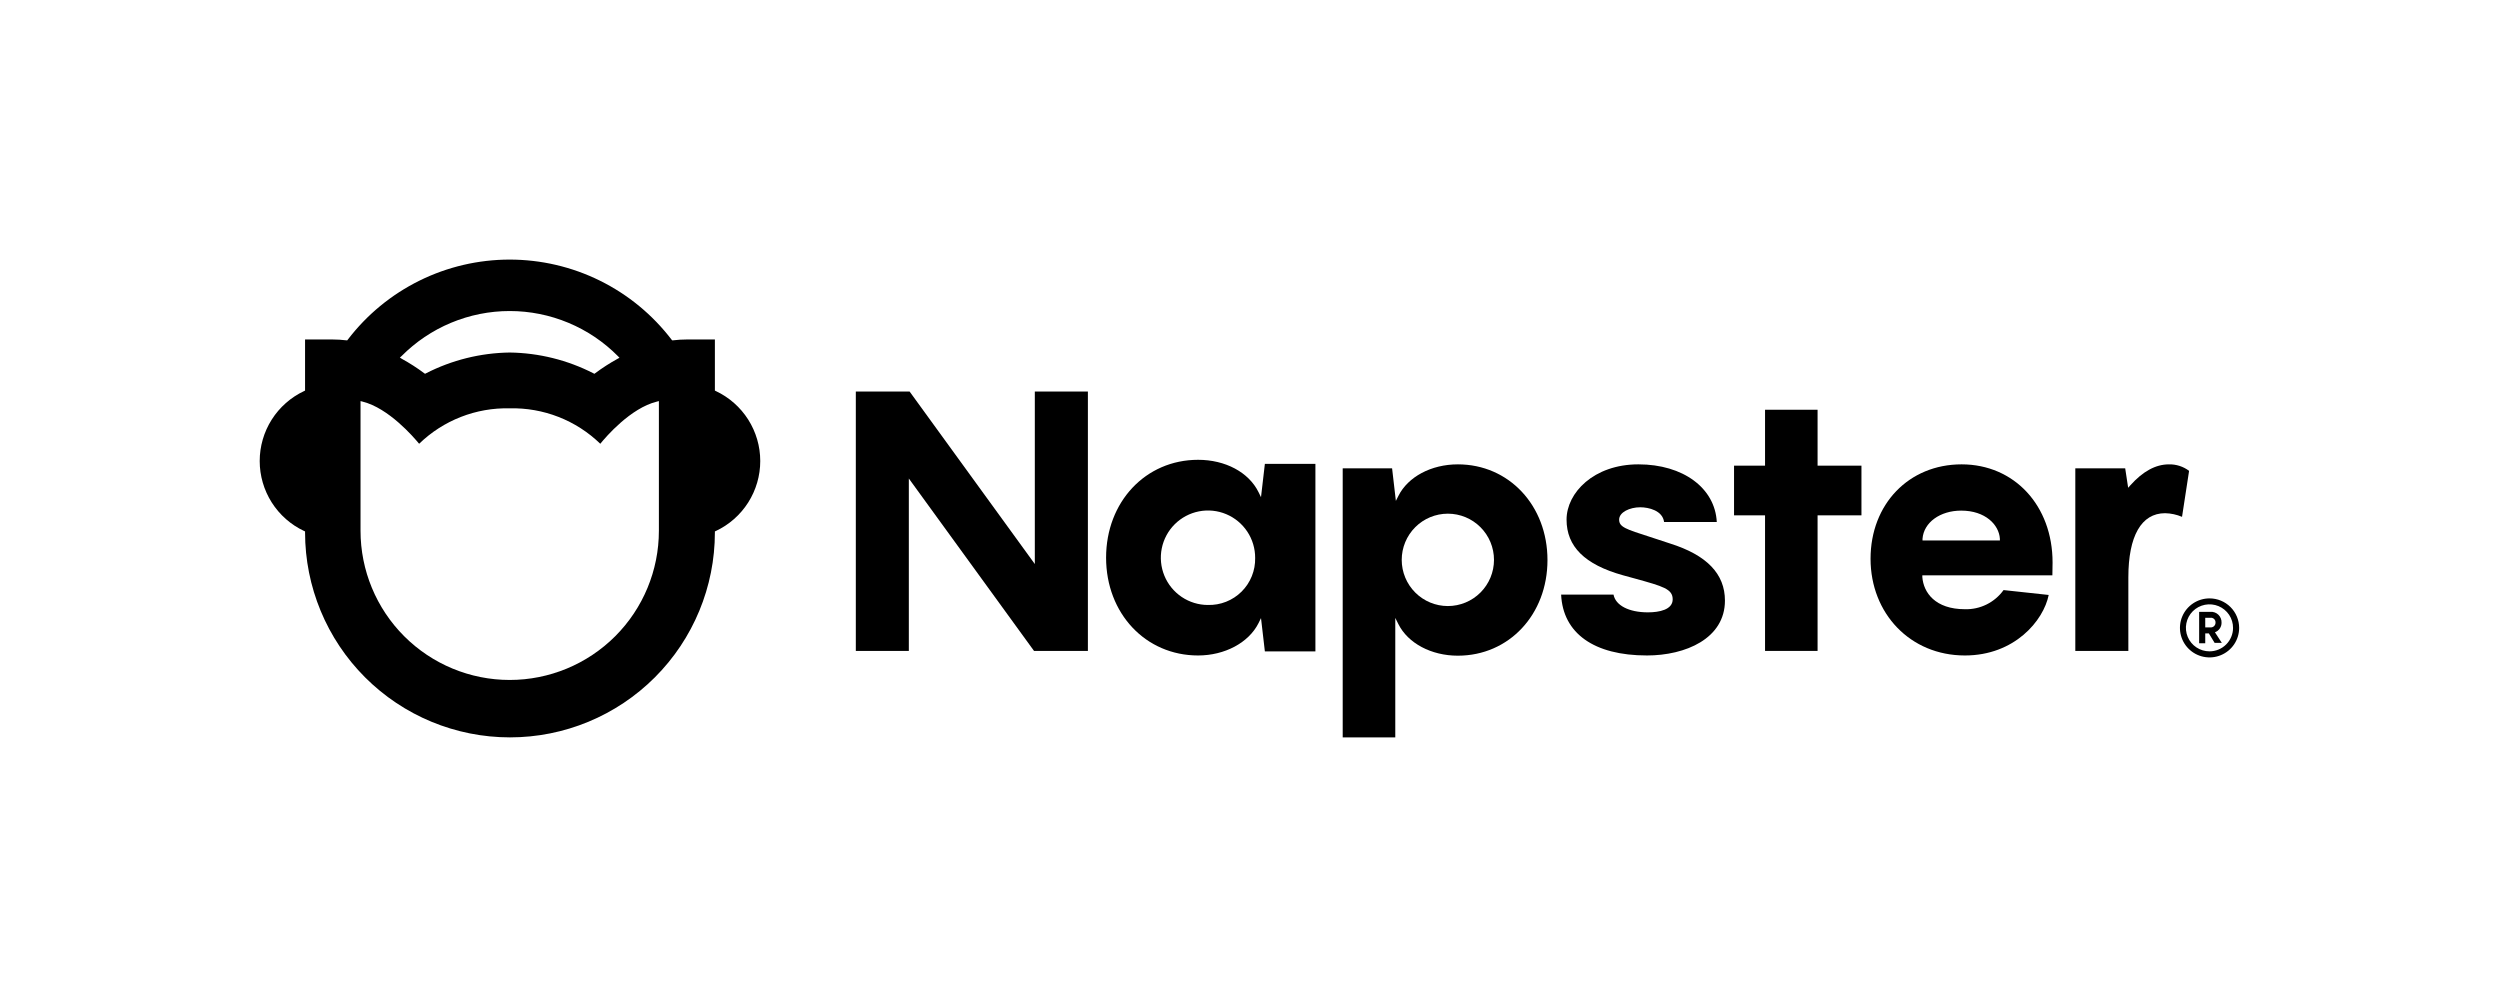
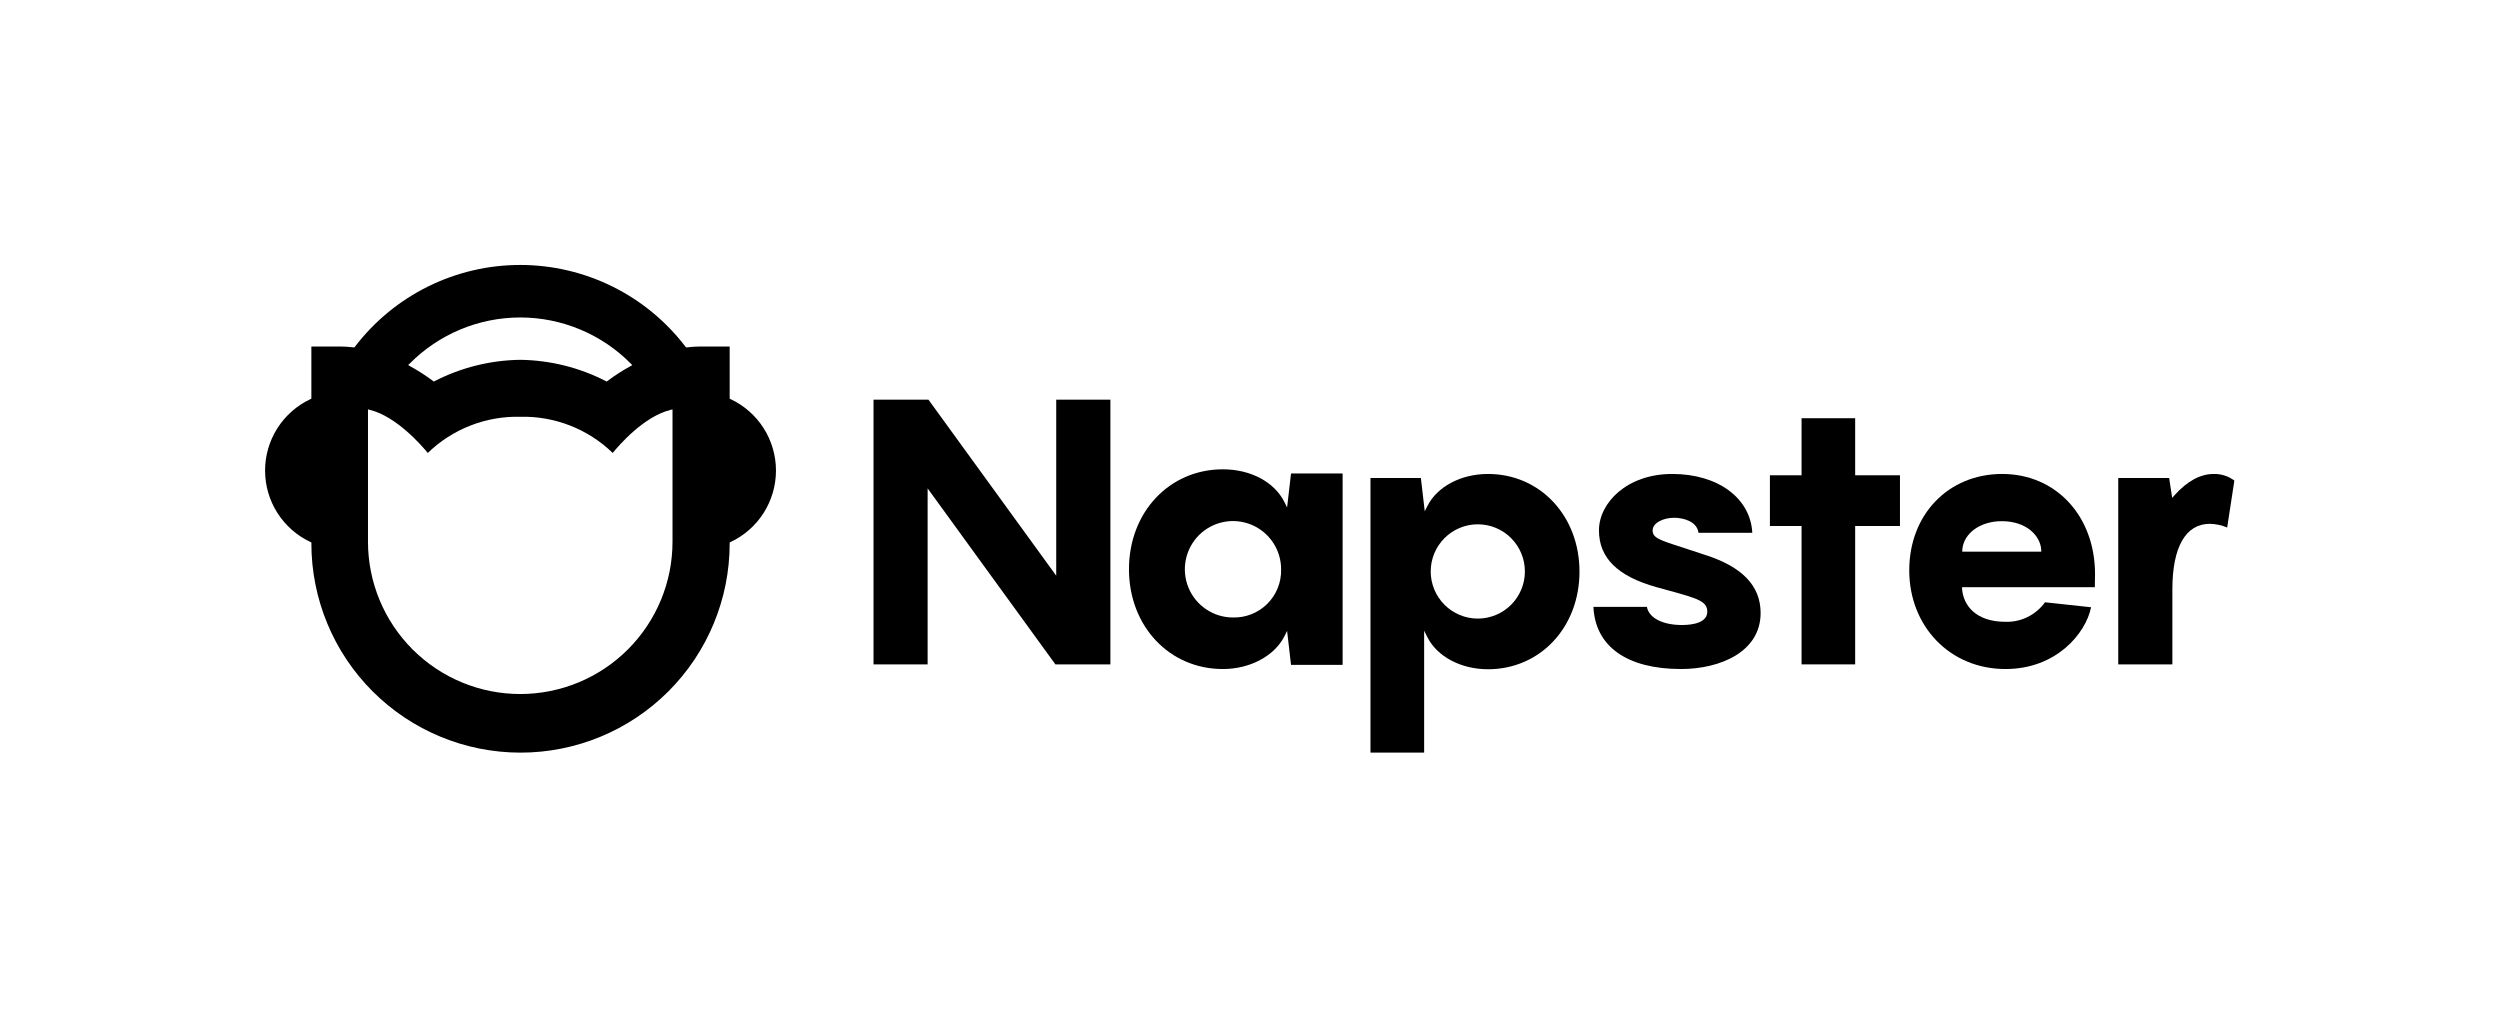
- <svg xmlns="http://www.w3.org/2000/svg" width="1283" height="512" viewBox="0 0 1283 512" fill="none">
-   <path d="M1140.1 319.529C1140.13 318.772 1140 318.022 1139.71 317.321C1139.43 316.621 1139 315.988 1138.46 315.464C1137.91 314.941 1137.26 314.54 1136.55 314.287C1135.83 314.034 1135.07 313.937 1134.32 313.999H1128.6V330.118H1131.73V325.056H1133.58L1136.54 329.915H1140.23L1136.7 324.485C1137.72 324.114 1138.59 323.437 1139.2 322.548C1139.81 321.659 1140.12 320.603 1140.1 319.526V319.529ZM1134.32 321.974H1131.73V317.051H1134.32C1134.66 317.001 1135.02 317.027 1135.35 317.13C1135.69 317.236 1136 317.413 1136.26 317.651C1136.51 317.889 1136.71 318.181 1136.85 318.507C1136.97 318.831 1137.03 319.184 1137.01 319.532C1137.01 319.876 1136.95 320.217 1136.81 320.532C1136.67 320.847 1136.47 321.133 1136.22 321.362C1135.96 321.595 1135.66 321.768 1135.33 321.874C1135.01 321.98 1134.66 322.016 1134.32 321.977V321.974Z" fill="black" />
-   <path d="M1133.94 307.094C1130.93 307.094 1128 307.983 1125.5 309.645C1123 311.308 1121.05 313.674 1119.9 316.441C1118.75 319.21 1118.46 322.253 1119.04 325.193C1119.63 328.13 1121.07 330.829 1123.2 332.948C1125.32 335.067 1128.03 336.509 1130.98 337.092C1133.92 337.675 1136.98 337.377 1139.75 336.23C1142.53 335.085 1144.9 333.142 1146.57 330.653C1148.24 328.16 1149.13 325.234 1149.13 322.239C1149.13 318.221 1147.53 314.369 1144.68 311.529C1141.83 308.689 1137.97 307.094 1133.94 307.094ZM1133.94 334.27C1131.54 334.275 1129.2 333.575 1127.21 332.251C1125.21 330.926 1123.65 329.046 1122.74 326.838C1121.81 324.634 1121.57 322.206 1122.04 319.864C1122.5 317.521 1123.66 315.37 1125.35 313.677C1127.04 311.988 1129.2 310.84 1131.55 310.375C1133.9 309.91 1136.34 310.152 1138.55 311.07C1140.76 311.988 1142.65 313.539 1143.98 315.529C1145.3 317.515 1146.01 319.855 1146 322.241C1146 325.429 1144.72 328.484 1142.46 330.738C1140.2 332.992 1137.14 334.261 1133.94 334.27Z" fill="black" />
+ <svg xmlns="http://www.w3.org/2000/svg" width="1257" height="512" viewBox="0 0 1257 512" fill="none">
  <path d="M1111.12 263.376C1114.12 263.441 1117.07 264.075 1119.82 265.242L1123.44 241.639C1120.46 239.394 1116.79 238.218 1113.05 238.312C1106.3 238.312 1099.72 241.908 1093.35 248.999L1092.17 250.329L1090.65 240.341H1065.05V334.053H1092.27V296.333C1092.27 275.061 1098.95 263.376 1111.12 263.376Z" fill="black" />
  <path d="M1053.38 288.667C1053.38 259.479 1033.76 238.306 1006.69 238.306C979.622 238.306 959.968 258.71 959.968 286.764C959.968 314.817 980.318 336.388 1008.38 336.388C1033.85 336.388 1048.75 318.522 1051.39 305.331L1028.23 302.826C1025.96 305.968 1022.97 308.505 1019.51 310.218C1016.05 311.928 1012.23 312.761 1008.38 312.647C993.157 312.647 987.133 304.096 986.539 296.15V295.25H1053.28L1053.38 288.67V288.667ZM986.638 277.377V276.474C987.266 268.126 995.673 262.048 1006.49 262.048C1018.87 262.048 1025.88 269.296 1026.34 276.474V277.377H986.638Z" fill="black" />
  <path d="M955.298 238.976H932.779V210.282H905.823V238.976H889.91V264.472H905.823V334.052H932.779V264.472H955.298V238.976Z" fill="black" />
  <path d="M845.147 336.388C865.06 336.388 885.239 327.68 885.239 308.224C885.239 294.542 875.979 284.863 856.962 278.89C853.047 277.588 849.661 276.519 846.807 275.551C834.326 271.547 830.94 270.481 830.94 266.673C830.94 262.866 836.384 260.333 841.761 260.333C846.043 260.333 853.245 261.969 854.009 267.907H881.057C880.162 250.453 863.766 238.306 840.831 238.306C817.896 238.306 803.957 252.924 803.957 266.67C803.957 280.417 813.185 289.729 832.931 295.236L839.14 296.936C853.576 300.94 858.424 302.277 858.424 307.582C858.424 312.887 851.585 314.256 845.711 314.256C835.954 314.256 829.115 310.718 828.054 305.146H801.169C802.096 325.069 818.097 336.382 845.147 336.382V336.388Z" fill="black" />
  <path d="M748.148 238.309C734.524 238.309 722.535 244.696 717.628 254.557L716.359 257.065L714.42 240.347H689.076V378.423H716.058V317.107L717.628 320.249C722.535 330.112 734.524 336.496 748.148 336.496C774.396 336.496 794.164 315.401 794.164 287.419C794.164 259.437 774.396 238.306 748.148 238.306V238.309ZM743.04 311.025C736.761 311.025 730.737 308.529 726.299 304.083C721.86 299.638 719.362 293.609 719.362 287.322C719.362 281.035 721.86 275.007 726.299 270.561C730.737 266.115 736.761 263.619 743.04 263.619C749.318 263.619 755.342 266.115 759.781 270.561C764.22 275.007 766.717 281.035 766.717 287.322C766.717 293.609 764.22 299.638 759.781 304.083C755.342 308.529 749.318 311.025 743.04 311.025Z" fill="black" />
  <path d="M649.129 238.055L647.147 255.152L645.886 252.587C640.834 242.331 628.817 235.971 614.858 235.971C587.922 235.971 567.646 257.545 567.646 286.197C567.646 314.85 587.922 336.388 614.858 336.388C628.509 336.388 640.834 329.859 645.886 319.772L647.147 317.207L649.129 334.304H675.069V238.055H649.129ZM619.874 310.471C615.088 310.459 610.41 309.024 606.437 306.345C602.465 303.669 599.371 299.87 597.553 295.435C595.736 290.999 595.272 286.122 596.223 281.42C597.171 276.72 599.493 272.407 602.889 269.026C606.288 265.647 610.61 263.353 615.309 262.434C620.008 261.515 624.875 262.014 629.29 263.867C633.708 265.719 637.477 268.843 640.12 272.84C642.765 276.84 644.164 281.534 644.146 286.33C644.215 289.534 643.635 292.717 642.436 295.69C641.24 298.663 639.453 301.36 637.184 303.615C634.912 305.874 632.207 307.645 629.23 308.823C626.256 310 623.072 310.561 619.874 310.465V310.471Z" fill="black" />
  <path d="M558.305 334.053V200.942H531.067V289.46L466.816 200.942H439.206V334.053H466.412V245.568L530.662 334.053H558.305Z" fill="black" />
  <path d="M352.442 174.221C350.09 174.221 347.744 174.365 345.41 174.656H344.941L344.638 174.289C334.878 161.518 322.309 151.169 307.9 144.047C293.495 136.925 277.637 133.219 261.566 133.219C245.494 133.219 229.64 136.925 215.232 144.047C200.823 151.169 188.253 161.518 178.493 174.289L178.226 174.656H177.757C175.414 174.365 173.053 174.221 170.689 174.221H156.556V200.447L156.087 200.682C149.269 203.886 143.503 208.966 139.461 215.326C135.423 221.686 133.279 229.067 133.279 236.601C133.279 244.135 135.423 251.516 139.464 257.876C143.503 264.236 149.269 269.316 156.09 272.52L156.559 272.72V273.255C156.559 301.146 167.639 327.899 187.359 347.62C207.079 367.342 233.828 378.423 261.718 378.423C289.609 378.423 316.355 367.342 336.078 347.62C355.8 327.899 366.88 301.146 366.88 273.255V272.72L367.35 272.52C374.171 269.316 379.937 264.236 383.975 257.876C388.014 251.516 390.16 244.135 390.16 236.601C390.16 229.067 388.016 221.686 383.975 215.326C379.937 208.966 374.171 203.886 367.35 200.682L366.88 200.447V174.221H352.442ZM206.023 182.796C213.293 175.454 221.948 169.626 231.485 165.649C241.022 161.671 251.251 159.624 261.583 159.624C271.915 159.624 282.145 161.671 291.682 165.649C301.219 169.626 309.871 175.454 317.144 182.796L317.915 183.599L316.945 184.135C312.947 186.329 309.108 188.803 305.457 191.536L305.02 191.836L304.586 191.601C291.266 184.773 276.549 181.117 261.586 180.916C246.621 181.117 231.904 184.773 218.584 191.601L218.114 191.836L217.713 191.536C214.05 188.803 210.202 186.329 206.193 184.135L205.222 183.499L206.026 182.796H206.023ZM338.14 272.388C338.14 292.692 330.074 312.169 315.716 326.528C301.357 340.886 281.884 348.953 261.581 348.953C241.277 348.953 221.804 340.886 207.445 326.528C193.087 312.169 185.022 292.695 185.022 272.388V205.836L186.06 206.104C199.456 209.454 212.149 224.157 215.097 227.74C221.25 221.775 228.529 217.097 236.512 213.973C244.491 210.852 253.014 209.349 261.583 209.555C270.15 209.349 278.672 210.852 286.652 213.973C294.635 217.094 301.911 221.775 308.067 227.74C310.982 224.157 323.573 209.454 337.104 206.104L338.142 205.836V272.388H338.14Z" fill="black" />
</svg>
